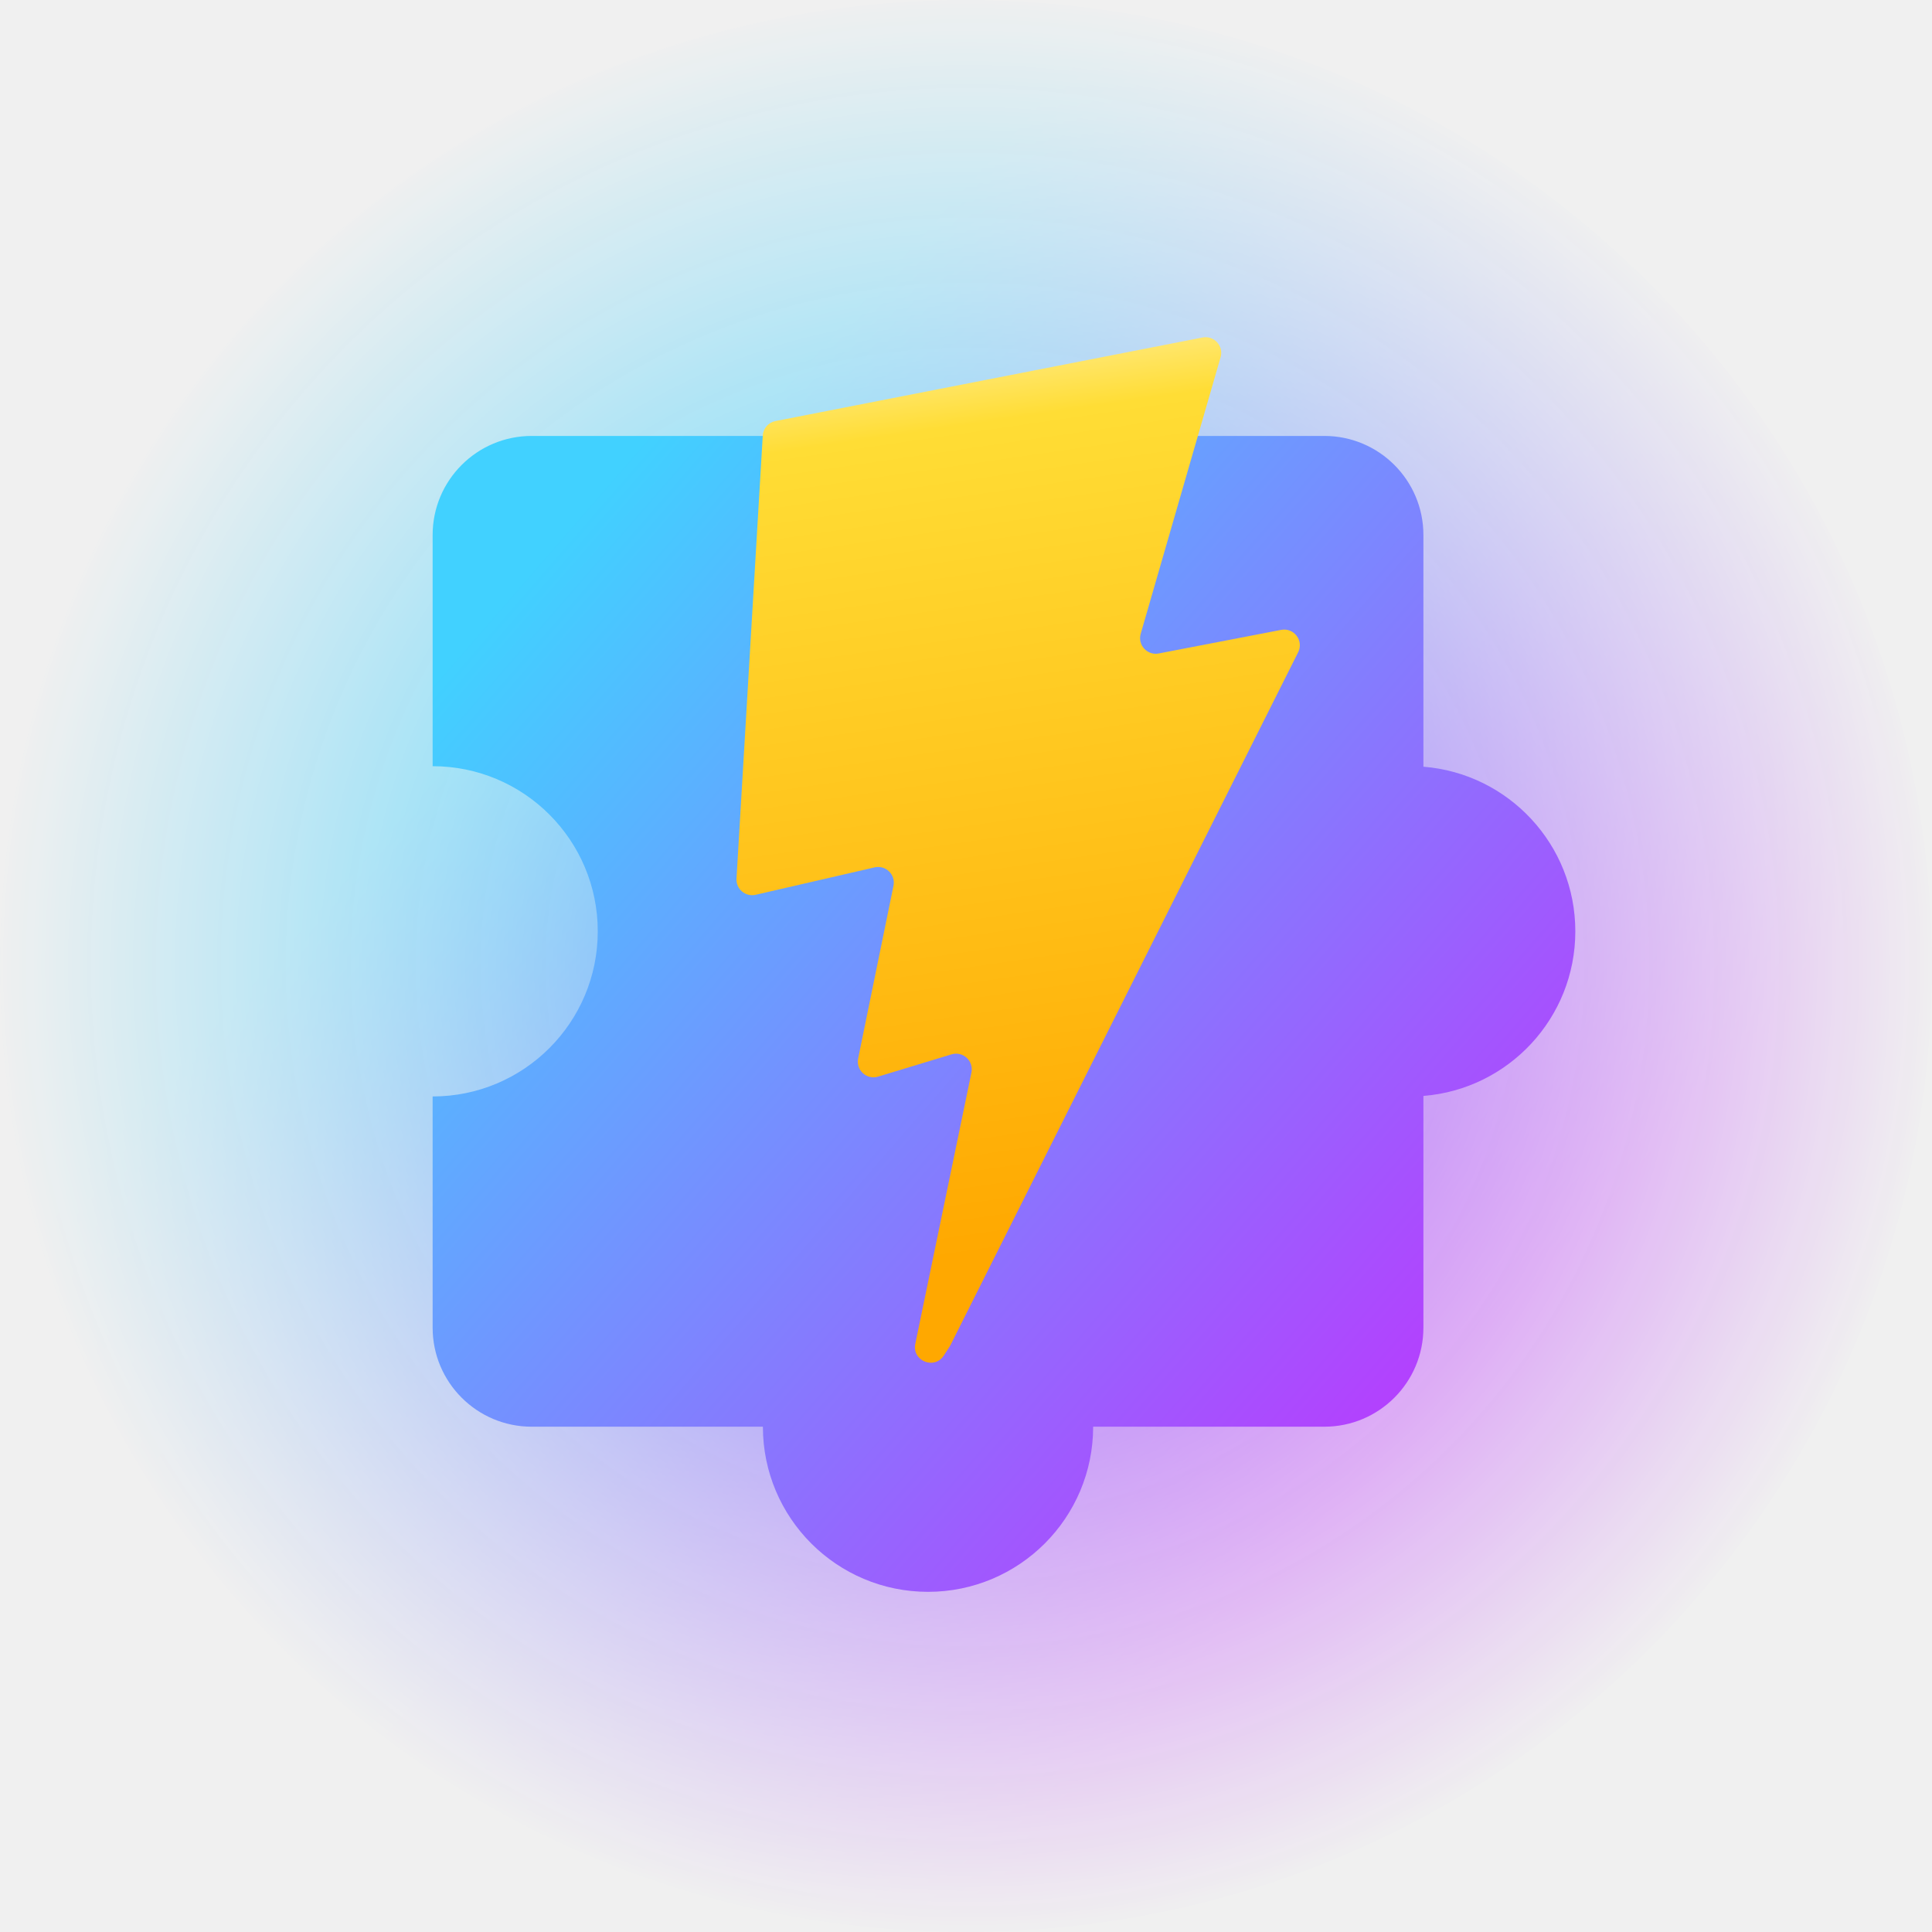
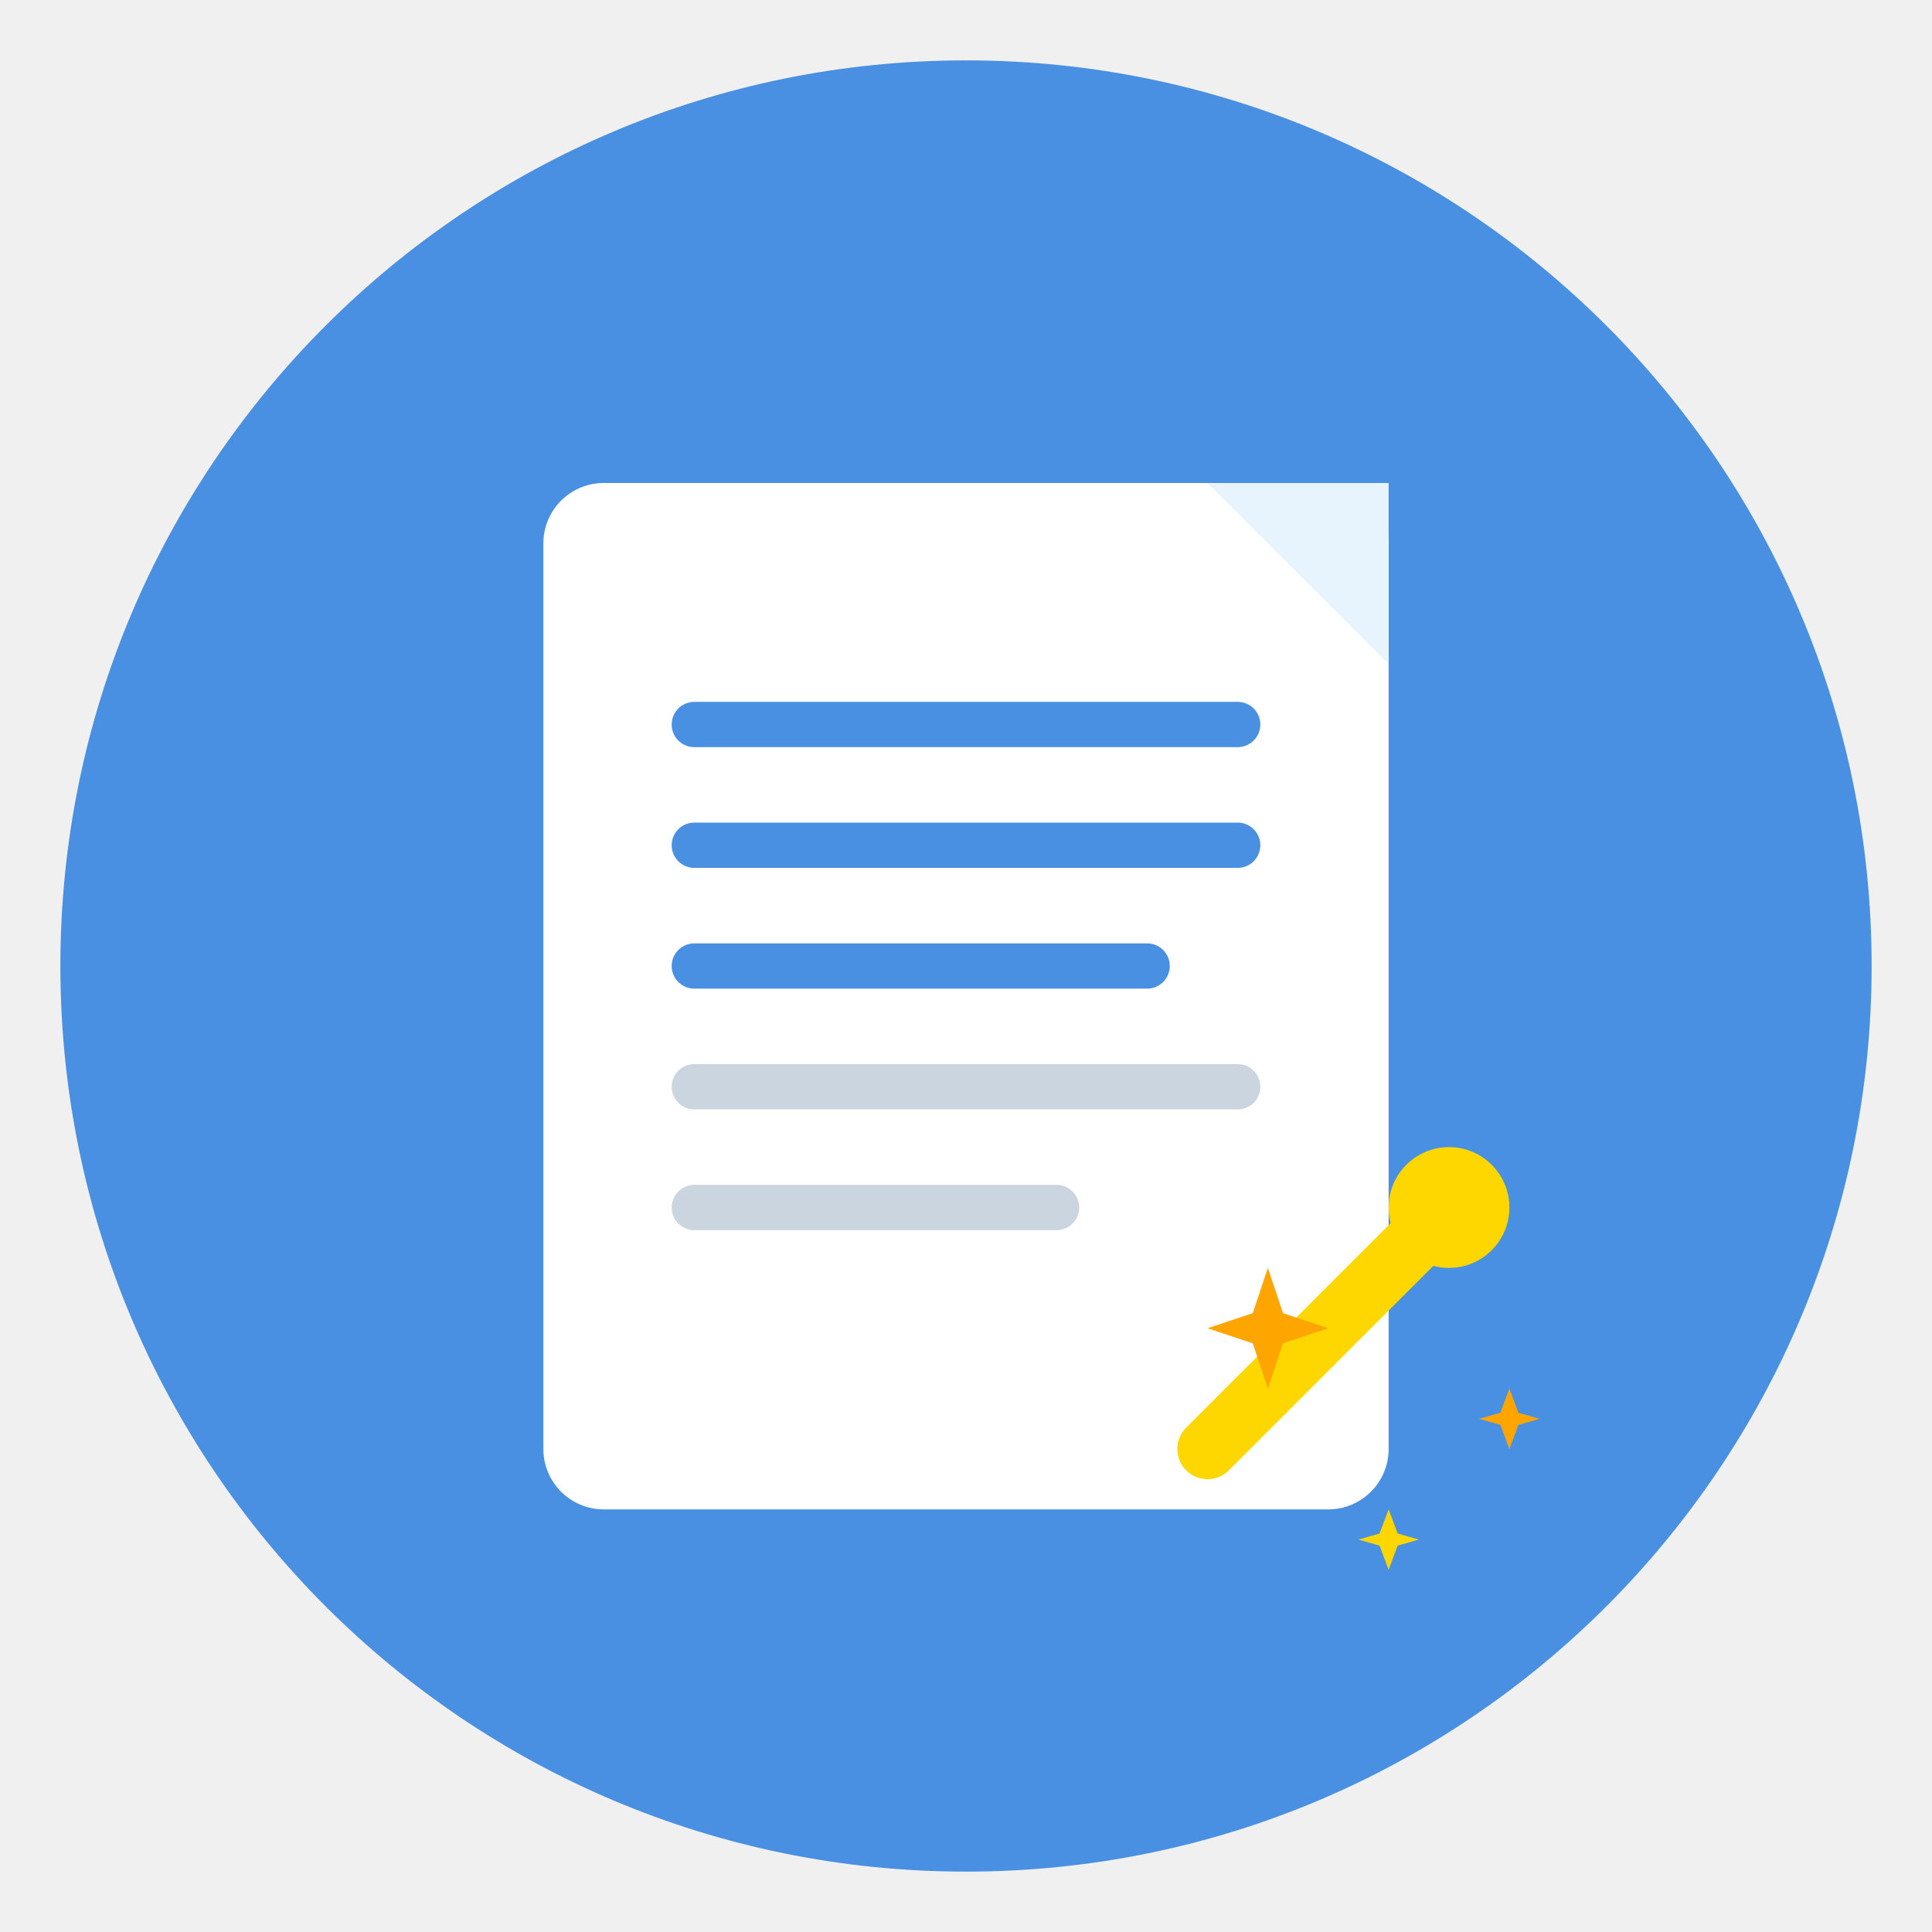
- <svg xmlns="http://www.w3.org/2000/svg" width="585" height="585" viewBox="0 0 585 585" fill="none">
-   <mask id="mask0_2_13" style="mask-type:alpha" maskUnits="userSpaceOnUse" x="0" y="0" width="585" height="585">
-     <path d="M585 292.5C585 454.043 454.043 585 292.5 585C130.957 585 0 454.043 0 292.5C0 130.957 130.957 0 292.5 0C454.043 0 585 130.957 585 292.5Z" fill="url(#paint0_radial_2_13)" />
-   </mask>
-   <g mask="url(#mask0_2_13)">
-     <path d="M585 292.5C585 454.043 454.043 585 292.5 585C130.957 585 0 454.043 0 292.5C0 130.957 130.957 0 292.5 0C454.043 0 585 130.957 585 292.5Z" fill="url(#paint1_linear_2_13)" />
+ <svg xmlns="http://www.w3.org/2000/svg" viewBox="0 0 64 64">
+   <circle cx="32" cy="32" r="30" fill="#4A90E2" />
+   <rect x="18" y="16" width="28" height="34" rx="2" fill="white" />
+   <path d="M 46 16 L 46 22 L 40 16 Z" fill="#E8F4FD" />
+   <line x1="23" y1="24" x2="41" y2="24" stroke="#4A90E2" stroke-width="1.5" stroke-linecap="round" />
+   <line x1="23" y1="28" x2="41" y2="28" stroke="#4A90E2" stroke-width="1.5" stroke-linecap="round" />
+   <line x1="23" y1="32" x2="38" y2="32" stroke="#4A90E2" stroke-width="1.5" stroke-linecap="round" />
+   <line x1="23" y1="36" x2="41" y2="36" stroke="#CBD5E0" stroke-width="1.5" stroke-linecap="round" />
+   <line x1="23" y1="40" x2="35" y2="40" stroke="#CBD5E0" stroke-width="1.5" stroke-linecap="round" />
+   <g transform="translate(38, 38)">
+     <line x1="2" y1="10" x2="10" y2="2" stroke="#FFD700" stroke-width="2" stroke-linecap="round" />
+     <circle cx="10" cy="2" r="2" fill="#FFD700" />
+     <path d="M 4 4 L 4.5 5.5 L 6 6 L 4.5 6.5 L 4 8 L 3.5 6.5 L 2 6 L 3.5 5.5 Z" fill="#FFA500" />
+     <path d="M 12 8 L 12.3 8.8 L 13 9 L 12.3 9.2 L 12 10 L 11.7 9.2 L 11 9 L 11.7 8.8 Z" fill="#FFA500" />
+     <path d="M 8 12 L 8.3 12.8 L 9 13 L 8.3 13.2 L 8 14 L 7.7 13.2 L 7 13 L 7.7 12.8 Z" fill="#FFD700" />
  </g>
-   <path fill-rule="evenodd" clip-rule="evenodd" d="M281 182C308.614 182 331 159.614 331 132L401 132C417.569 132 431 145.431 431 162V232.158C456.744 234.195 477 255.732 477 282C477 308.268 456.744 329.805 431 331.842V402C431 418.569 417.569 432 401 432H331C331 459.614 308.614 482 281 482C253.386 482 231 459.614 231 432H161C144.431 432 131 418.569 131 402L131 332C158.614 332 181 309.614 181 282C181 254.386 158.614 232 131 232L131 162C131 145.431 144.431 132 161 132L231 132C231 159.614 253.386 182 281 182Z" fill="url(#paint2_linear_2_13)" />
-   <path d="M364.115 102.193L234.791 127.497C232.666 127.913 231.092 129.712 230.964 131.871L223.009 266.034C222.821 269.194 225.728 271.647 228.816 270.936L264.822 262.638C268.191 261.862 271.235 264.825 270.543 268.208L259.845 320.515C259.125 324.035 262.435 327.046 265.878 326.001L288.117 319.254C291.565 318.209 294.877 321.228 294.148 324.751L277.148 406.914C276.084 412.053 282.93 414.856 285.785 410.449L287.692 407.507L393.073 197.505C394.838 193.989 391.795 189.98 387.927 190.725L350.865 197.867C347.382 198.538 344.419 195.299 345.402 191.897L369.592 108.161C370.576 104.753 367.602 101.511 364.115 102.193Z" fill="url(#paint3_linear_2_13)" />
-   <defs>
-     <radialGradient id="paint0_radial_2_13" cx="0" cy="0" r="1" gradientUnits="userSpaceOnUse" gradientTransform="translate(292.958 292.042) rotate(90) scale(292.958 292.958)">
-       <stop />
-       <stop offset="1" stop-opacity="0" />
-     </radialGradient>
-     <linearGradient id="paint1_linear_2_13" x1="216.056" y1="140.528" x2="477.969" y2="374.671" gradientUnits="userSpaceOnUse">
-       <stop stop-color="#41D1FF" />
-       <stop offset="1" stop-color="#BD34FE" />
-     </linearGradient>
-     <linearGradient id="paint2_linear_2_13" x1="116.5" y1="223" x2="414.5" y2="482" gradientUnits="userSpaceOnUse">
-       <stop stop-color="#41D1FF" />
-       <stop offset="1" stop-color="#BD34FE" />
-     </linearGradient>
-     <linearGradient id="paint3_linear_2_13" x1="270.74" y1="109.063" x2="309.973" y2="378.586" gradientUnits="userSpaceOnUse">
-       <stop stop-color="#FFEA83" />
-       <stop offset="0.083" stop-color="#FFDD35" />
-       <stop offset="1" stop-color="#FFA800" />
-     </linearGradient>
-   </defs>
</svg>
